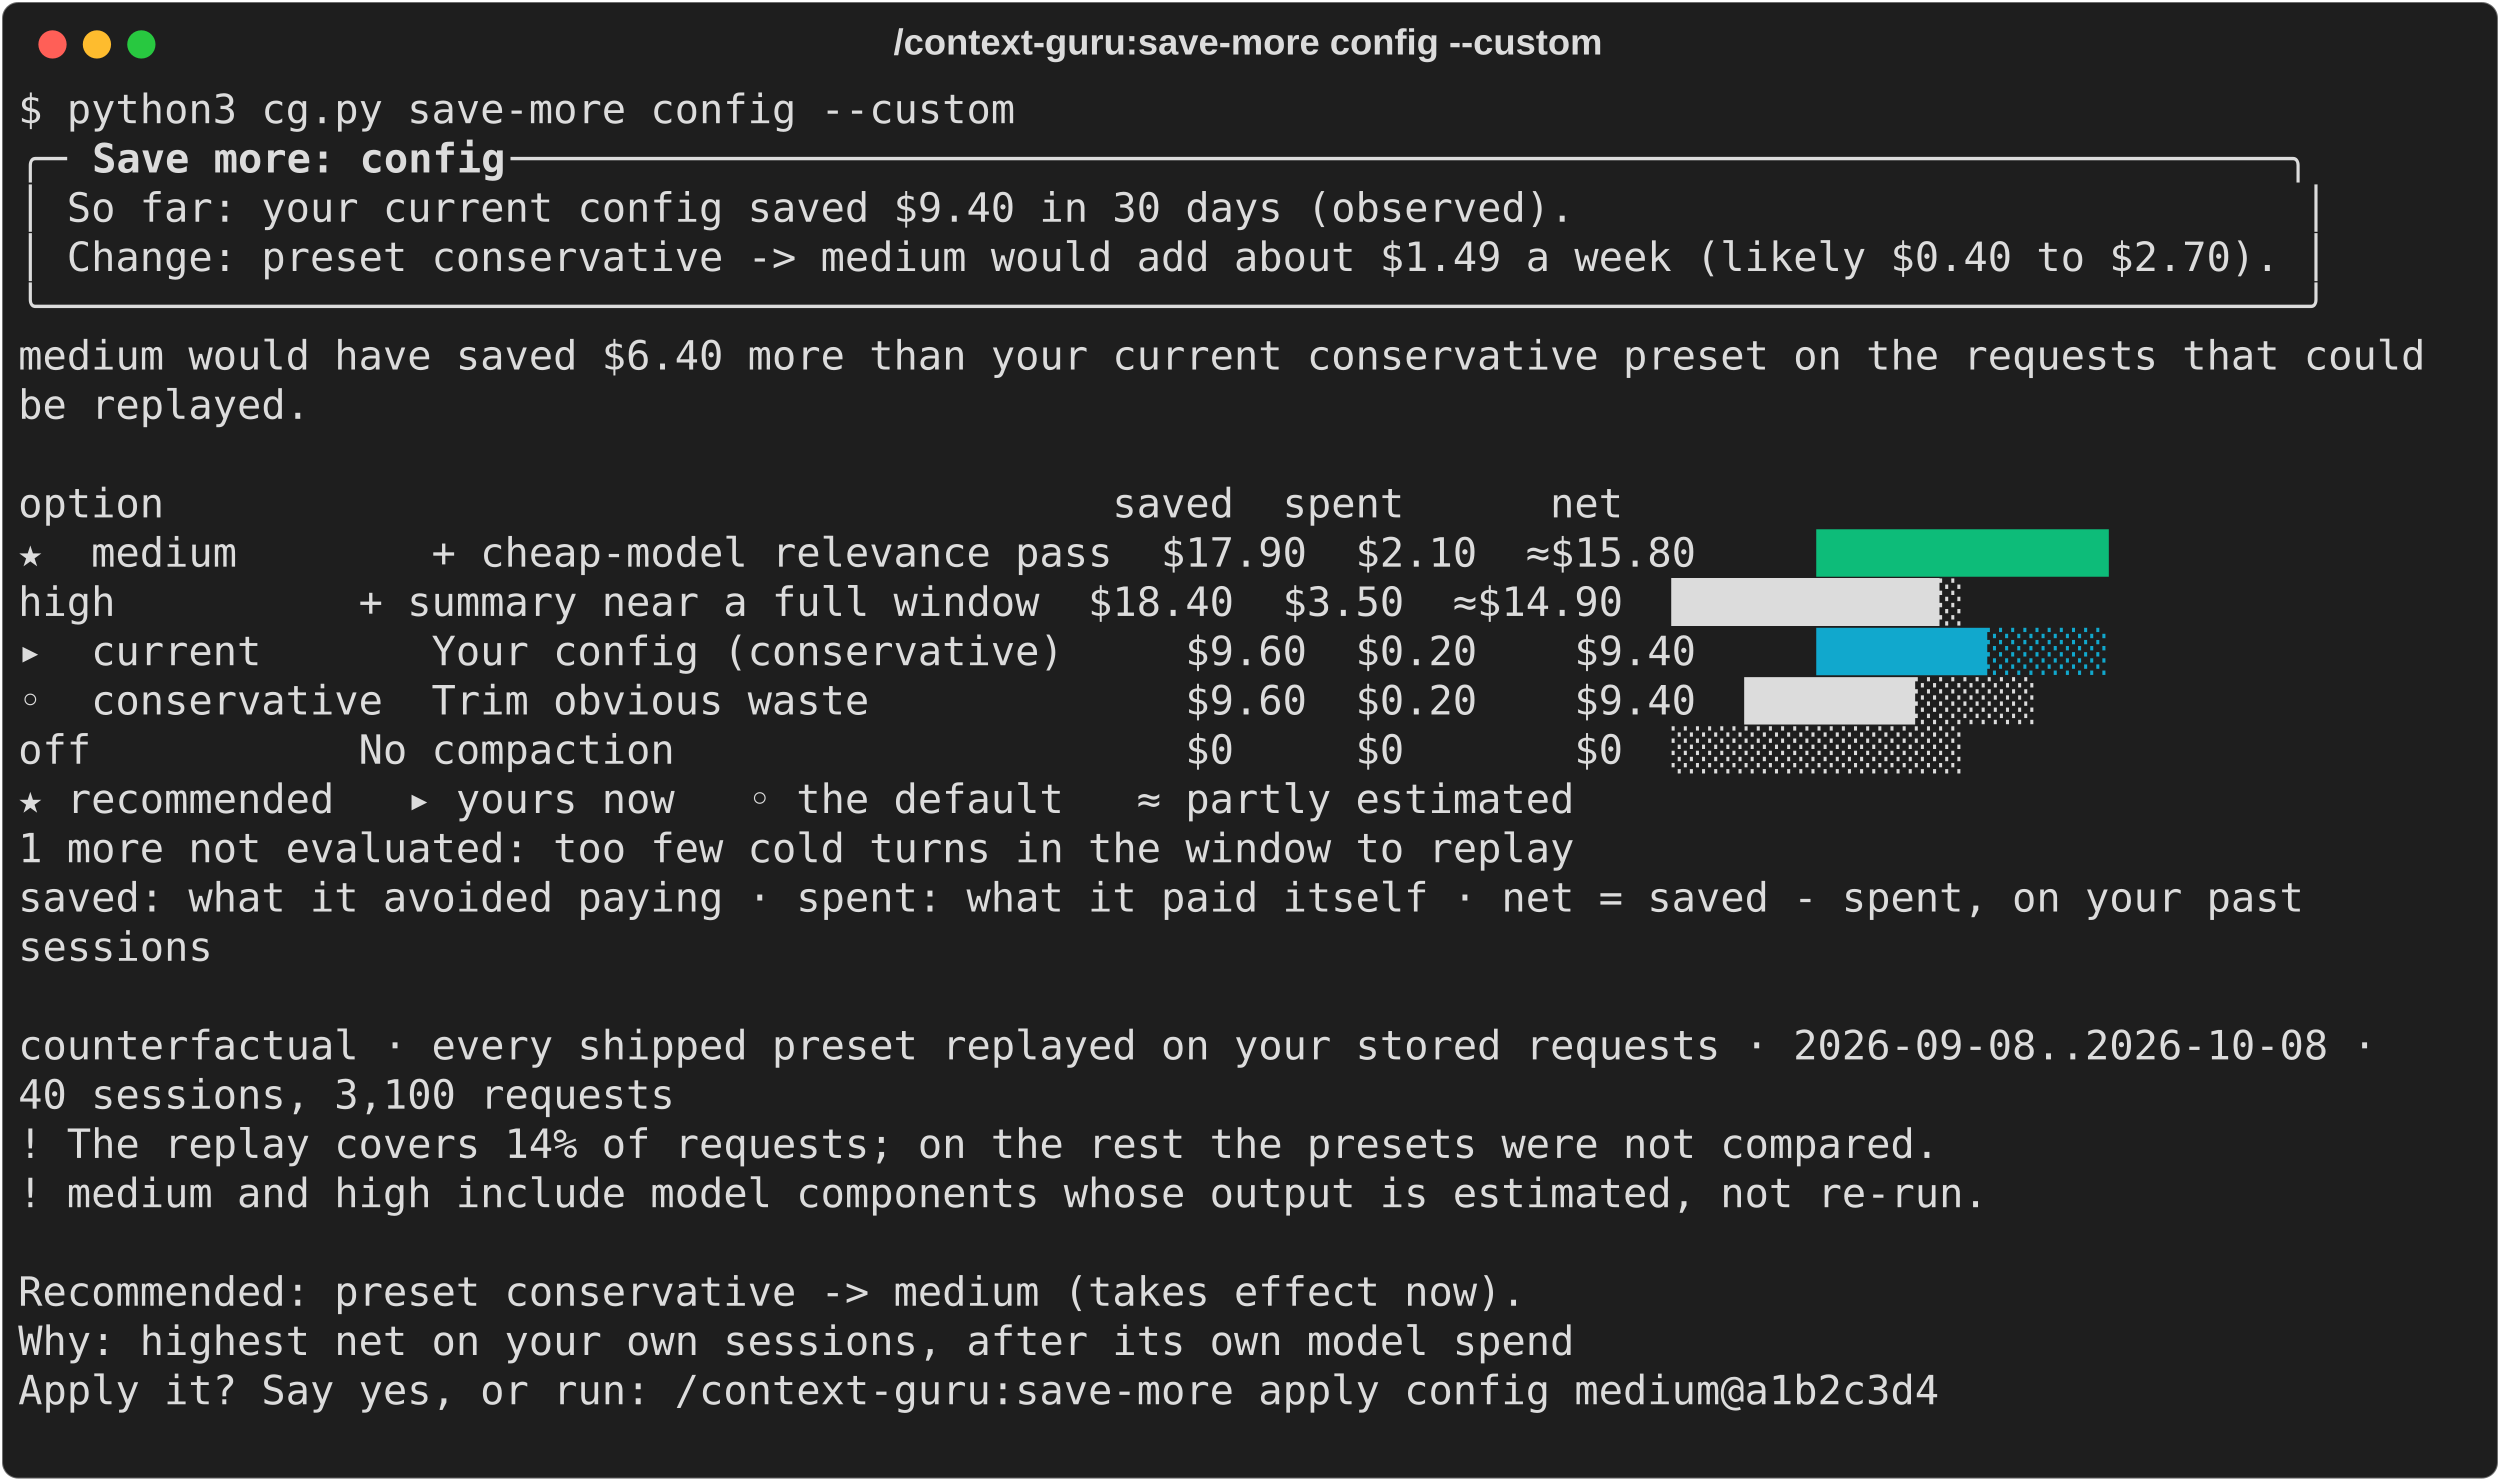
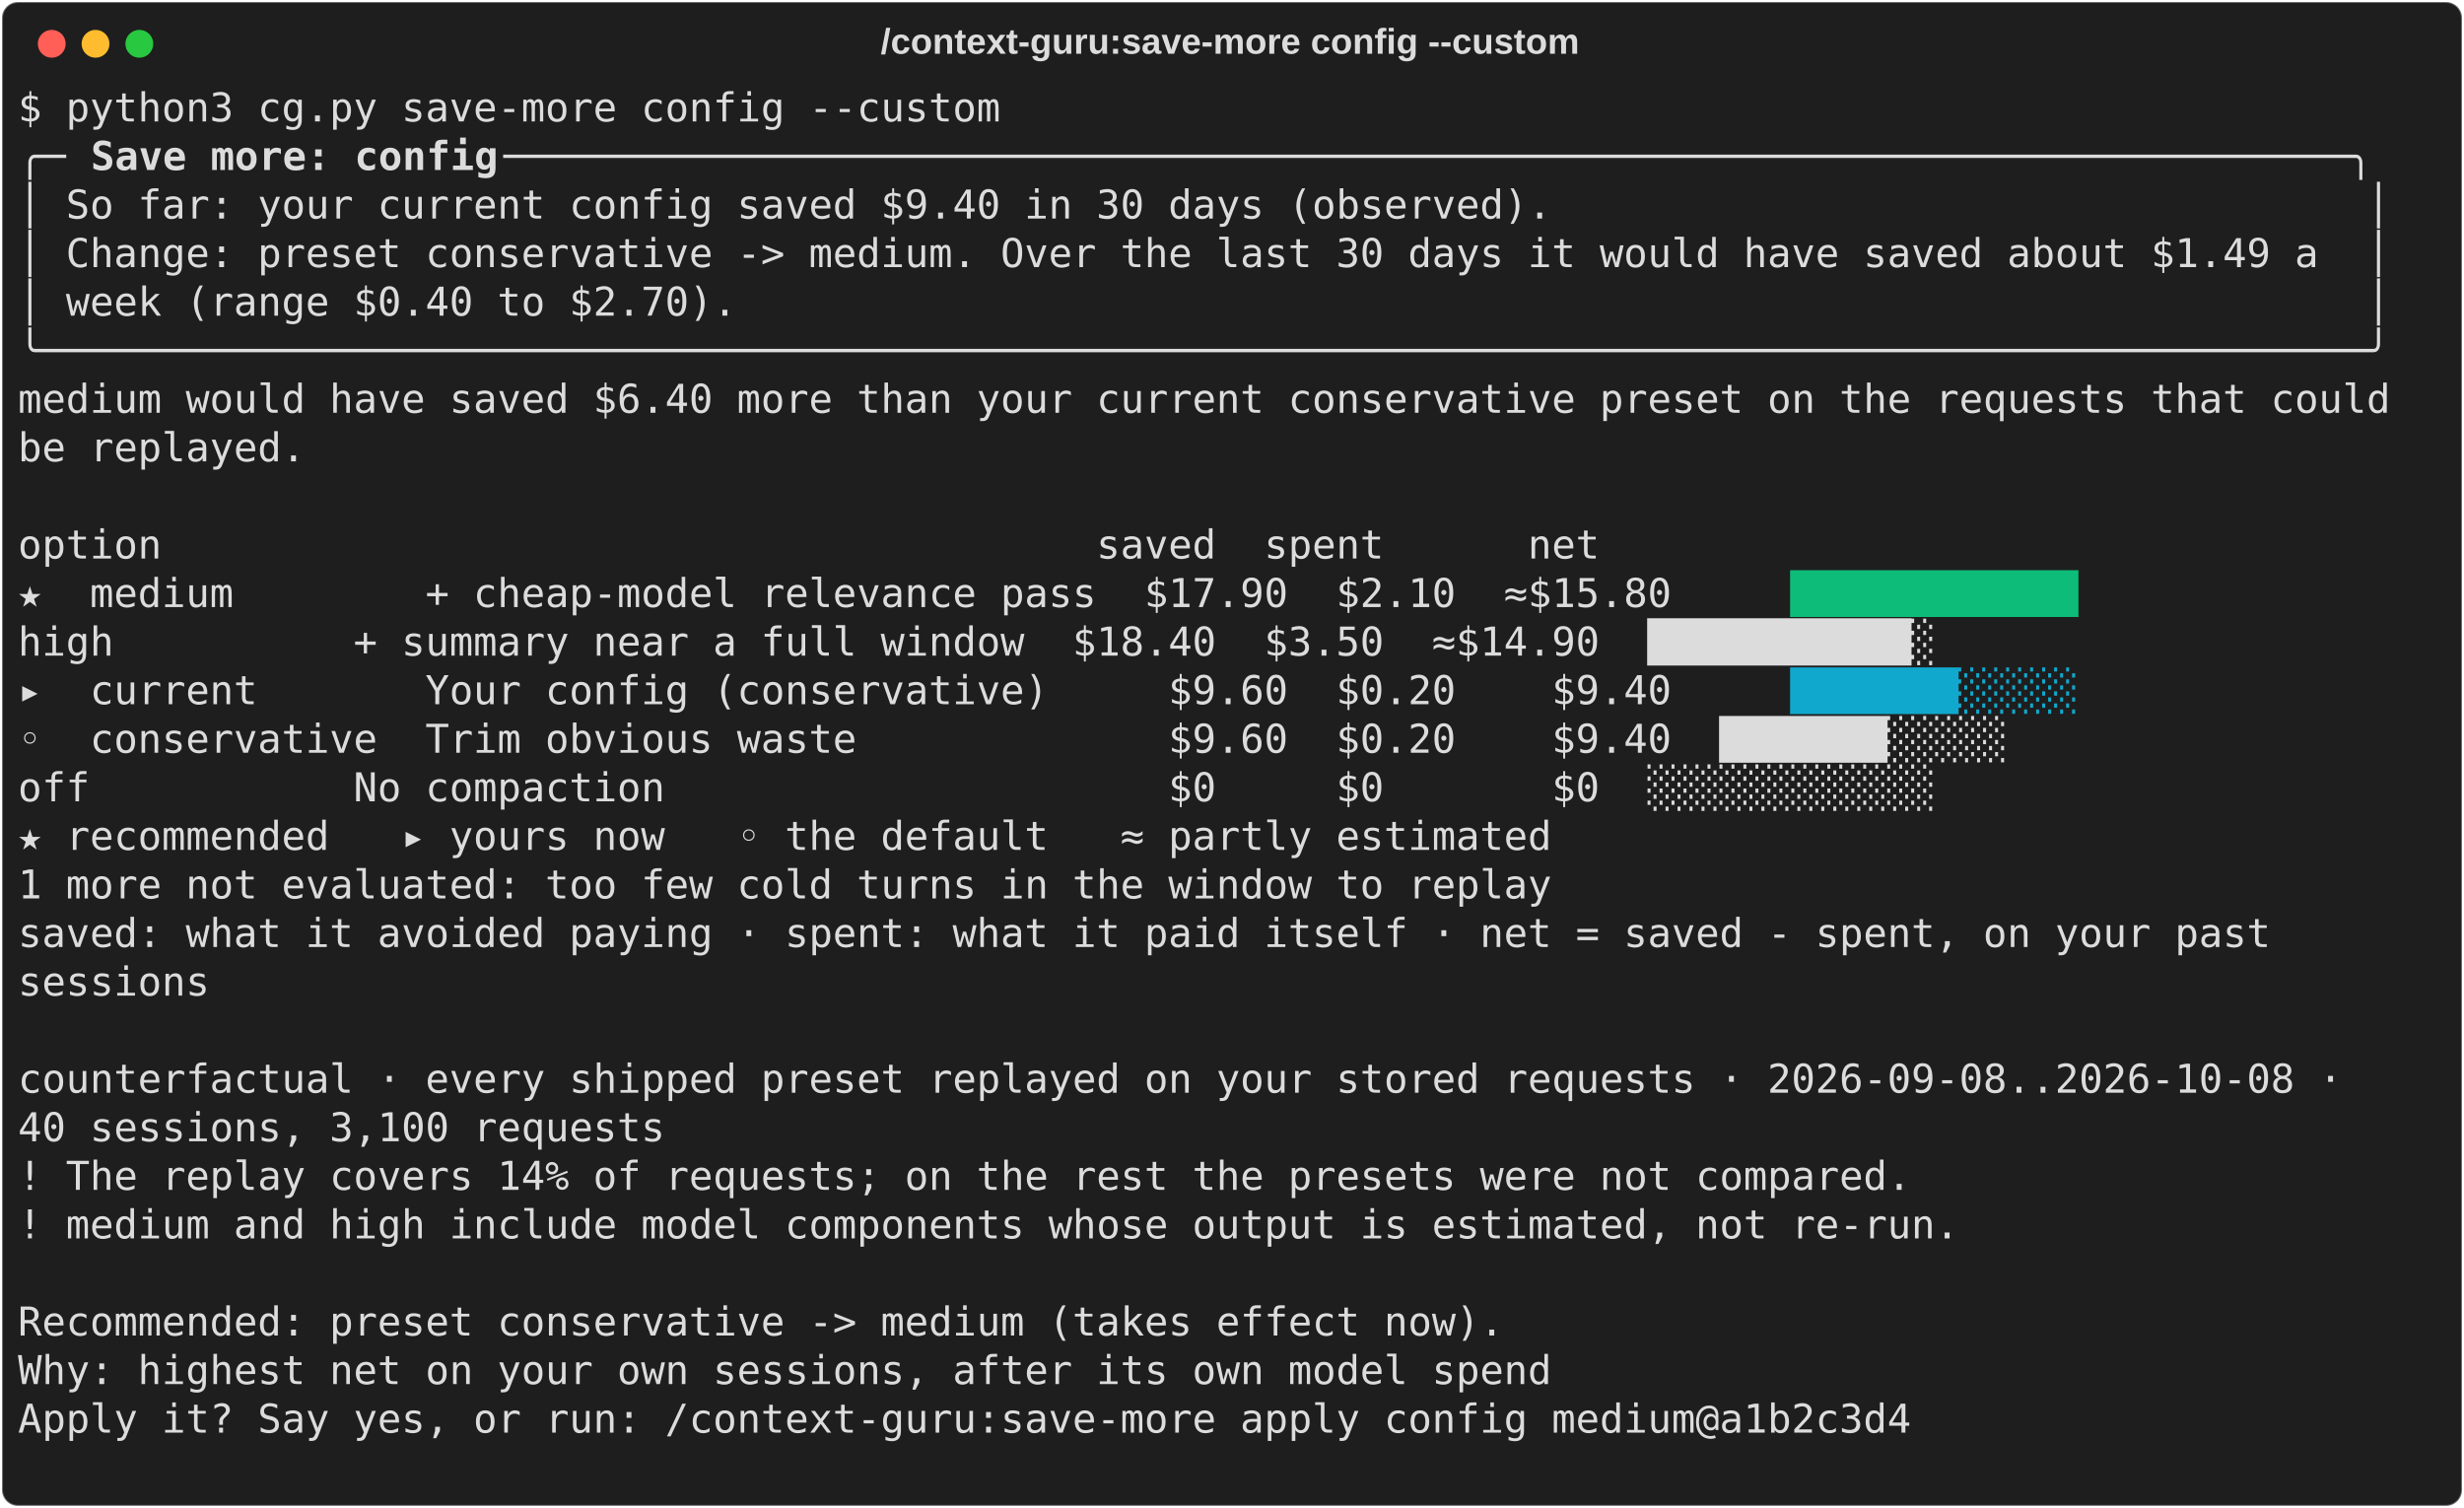
- <svg xmlns="http://www.w3.org/2000/svg" class="rich-terminal" viewBox="0 0 1238 733.2">
+ <svg xmlns="http://www.w3.org/2000/svg" class="rich-terminal" viewBox="0 0 1238 757.6">
  <style>

    @font-face {
        font-family: "Fira Code";
        src: local("FiraCode-Regular"),
                url("https://cdnjs.cloudflare.com/ajax/libs/firacode/6.2.0/woff2/FiraCode-Regular.woff2") format("woff2"),
                url("https://cdnjs.cloudflare.com/ajax/libs/firacode/6.2.0/woff/FiraCode-Regular.woff") format("woff");
        font-style: normal;
        font-weight: 400;
    }
    @font-face {
        font-family: "Fira Code";
        src: local("FiraCode-Bold"),
                url("https://cdnjs.cloudflare.com/ajax/libs/firacode/6.2.0/woff2/FiraCode-Bold.woff2") format("woff2"),
                url("https://cdnjs.cloudflare.com/ajax/libs/firacode/6.2.0/woff/FiraCode-Bold.woff") format("woff");
        font-style: bold;
        font-weight: 700;
    }

-     .terminal-2864781169-matrix {
+     .terminal-1117538606-matrix {
        font-family: Fira Code, monospace;
        font-size: 20px;
        line-height: 24.4px;
        font-variant-east-asian: full-width;
    }

-     .terminal-2864781169-title {
+     .terminal-1117538606-title {
        font-size: 18px;
        font-weight: bold;
        font-family: arial;
    }

-     .terminal-2864781169-r1 { fill: #dcdcdc }
- .terminal-2864781169-r2 { fill: #dcdcdc;font-weight: bold }
- .terminal-2864781169-r3 { fill: #0dbc79 }
- .terminal-2864781169-r4 { fill: #11a8cd }
+     .terminal-1117538606-r1 { fill: #dcdcdc }
+ .terminal-1117538606-r2 { fill: #dcdcdc;font-weight: bold }
+ .terminal-1117538606-r3 { fill: #0dbc79 }
+ .terminal-1117538606-r4 { fill: #11a8cd }
    </style>
  <defs>
-     <clipPath id="terminal-2864781169-clip-terminal">
-       <rect x="0" y="0" width="1219.0" height="682.2" />
-     </clipPath>
-     <clipPath id="terminal-2864781169-line-0">
+     <clipPath id="terminal-1117538606-clip-terminal">
+       <rect x="0" y="0" width="1219.0" height="706.6" />
+     </clipPath>
+     <clipPath id="terminal-1117538606-line-0">
      <rect x="0" y="1.5" width="1220" height="24.65" />
    </clipPath>
-     <clipPath id="terminal-2864781169-line-1">
+     <clipPath id="terminal-1117538606-line-1">
      <rect x="0" y="25.9" width="1220" height="24.65" />
    </clipPath>
-     <clipPath id="terminal-2864781169-line-2">
+     <clipPath id="terminal-1117538606-line-2">
      <rect x="0" y="50.3" width="1220" height="24.65" />
    </clipPath>
-     <clipPath id="terminal-2864781169-line-3">
+     <clipPath id="terminal-1117538606-line-3">
      <rect x="0" y="74.7" width="1220" height="24.65" />
    </clipPath>
-     <clipPath id="terminal-2864781169-line-4">
+     <clipPath id="terminal-1117538606-line-4">
      <rect x="0" y="99.1" width="1220" height="24.65" />
    </clipPath>
-     <clipPath id="terminal-2864781169-line-5">
+     <clipPath id="terminal-1117538606-line-5">
      <rect x="0" y="123.5" width="1220" height="24.65" />
    </clipPath>
-     <clipPath id="terminal-2864781169-line-6">
+     <clipPath id="terminal-1117538606-line-6">
      <rect x="0" y="147.9" width="1220" height="24.65" />
    </clipPath>
-     <clipPath id="terminal-2864781169-line-7">
+     <clipPath id="terminal-1117538606-line-7">
      <rect x="0" y="172.3" width="1220" height="24.65" />
    </clipPath>
-     <clipPath id="terminal-2864781169-line-8">
+     <clipPath id="terminal-1117538606-line-8">
      <rect x="0" y="196.7" width="1220" height="24.65" />
    </clipPath>
-     <clipPath id="terminal-2864781169-line-9">
+     <clipPath id="terminal-1117538606-line-9">
      <rect x="0" y="221.1" width="1220" height="24.65" />
    </clipPath>
-     <clipPath id="terminal-2864781169-line-10">
+     <clipPath id="terminal-1117538606-line-10">
      <rect x="0" y="245.5" width="1220" height="24.65" />
    </clipPath>
-     <clipPath id="terminal-2864781169-line-11">
+     <clipPath id="terminal-1117538606-line-11">
      <rect x="0" y="269.9" width="1220" height="24.65" />
    </clipPath>
-     <clipPath id="terminal-2864781169-line-12">
+     <clipPath id="terminal-1117538606-line-12">
      <rect x="0" y="294.3" width="1220" height="24.65" />
    </clipPath>
-     <clipPath id="terminal-2864781169-line-13">
+     <clipPath id="terminal-1117538606-line-13">
      <rect x="0" y="318.7" width="1220" height="24.65" />
    </clipPath>
-     <clipPath id="terminal-2864781169-line-14">
+     <clipPath id="terminal-1117538606-line-14">
      <rect x="0" y="343.1" width="1220" height="24.65" />
    </clipPath>
-     <clipPath id="terminal-2864781169-line-15">
+     <clipPath id="terminal-1117538606-line-15">
      <rect x="0" y="367.5" width="1220" height="24.65" />
    </clipPath>
-     <clipPath id="terminal-2864781169-line-16">
+     <clipPath id="terminal-1117538606-line-16">
      <rect x="0" y="391.9" width="1220" height="24.65" />
    </clipPath>
-     <clipPath id="terminal-2864781169-line-17">
+     <clipPath id="terminal-1117538606-line-17">
      <rect x="0" y="416.3" width="1220" height="24.65" />
    </clipPath>
-     <clipPath id="terminal-2864781169-line-18">
+     <clipPath id="terminal-1117538606-line-18">
      <rect x="0" y="440.7" width="1220" height="24.65" />
    </clipPath>
-     <clipPath id="terminal-2864781169-line-19">
+     <clipPath id="terminal-1117538606-line-19">
      <rect x="0" y="465.1" width="1220" height="24.65" />
    </clipPath>
-     <clipPath id="terminal-2864781169-line-20">
+     <clipPath id="terminal-1117538606-line-20">
      <rect x="0" y="489.5" width="1220" height="24.65" />
    </clipPath>
-     <clipPath id="terminal-2864781169-line-21">
+     <clipPath id="terminal-1117538606-line-21">
      <rect x="0" y="513.9" width="1220" height="24.65" />
    </clipPath>
-     <clipPath id="terminal-2864781169-line-22">
+     <clipPath id="terminal-1117538606-line-22">
      <rect x="0" y="538.3" width="1220" height="24.65" />
    </clipPath>
-     <clipPath id="terminal-2864781169-line-23">
+     <clipPath id="terminal-1117538606-line-23">
      <rect x="0" y="562.7" width="1220" height="24.65" />
    </clipPath>
-     <clipPath id="terminal-2864781169-line-24">
+     <clipPath id="terminal-1117538606-line-24">
      <rect x="0" y="587.1" width="1220" height="24.65" />
    </clipPath>
-     <clipPath id="terminal-2864781169-line-25">
+     <clipPath id="terminal-1117538606-line-25">
      <rect x="0" y="611.5" width="1220" height="24.65" />
    </clipPath>
-     <clipPath id="terminal-2864781169-line-26">
+     <clipPath id="terminal-1117538606-line-26">
      <rect x="0" y="635.9" width="1220" height="24.65" />
    </clipPath>
+     <clipPath id="terminal-1117538606-line-27">
+       <rect x="0" y="660.3" width="1220" height="24.65" />
+     </clipPath>
  </defs>
-   <rect fill="#1e1e1e" stroke="rgba(255,255,255,0.35)" stroke-width="1" x="1" y="1" width="1236" height="731.2" rx="8" />
-   <text class="terminal-2864781169-title" fill="#dcdcdc" text-anchor="middle" x="618" y="27">/context-guru:save-more config --custom</text>
+   <rect fill="#1e1e1e" stroke="rgba(255,255,255,0.35)" stroke-width="1" x="1" y="1" width="1236" height="755.6" rx="8" />
+   <text class="terminal-1117538606-title" fill="#dcdcdc" text-anchor="middle" x="618" y="27">/context-guru:save-more config --custom</text>
  <g transform="translate(26,22)">
    <circle cx="0" cy="0" r="7" fill="#ff5f57" />
    <circle cx="22" cy="0" r="7" fill="#febc2e" />
    <circle cx="44" cy="0" r="7" fill="#28c840" />
  </g>
-   <g transform="translate(9, 41)" clip-path="url(#terminal-2864781169-clip-terminal)">
-     <g class="terminal-2864781169-matrix">
-       <text class="terminal-2864781169-r1" x="0" y="20" textLength="500.2" clip-path="url(#terminal-2864781169-line-0)">$ python3 cg.py save-more config --custom</text>
-       <text class="terminal-2864781169-r1" x="1220" y="20" textLength="12.2" clip-path="url(#terminal-2864781169-line-0)">
- </text>
-       <text class="terminal-2864781169-r1" x="0" y="44.4" textLength="36.6" clip-path="url(#terminal-2864781169-line-1)">╭─ </text>
-       <text class="terminal-2864781169-r2" x="36.6" y="44.4" textLength="207.4" clip-path="url(#terminal-2864781169-line-1)">Save more: config</text>
-       <text class="terminal-2864781169-r1" x="244" y="44.4" textLength="915" clip-path="url(#terminal-2864781169-line-1)"> ─────────────────────────────────────────────────────────────────────────╮</text>
-       <text class="terminal-2864781169-r1" x="1220" y="44.4" textLength="12.2" clip-path="url(#terminal-2864781169-line-1)">
- </text>
-       <text class="terminal-2864781169-r1" x="0" y="68.8" textLength="1159" clip-path="url(#terminal-2864781169-line-2)">│ So far: your current config saved $9.40 in 30 days (observed).                              │</text>
-       <text class="terminal-2864781169-r1" x="1220" y="68.8" textLength="12.2" clip-path="url(#terminal-2864781169-line-2)">
- </text>
-       <text class="terminal-2864781169-r1" x="0" y="93.2" textLength="1159" clip-path="url(#terminal-2864781169-line-3)">│ Change: preset conservative -&gt; medium would add about $1.49 a week (likely $0.40 to $2.70). │</text>
-       <text class="terminal-2864781169-r1" x="1220" y="93.2" textLength="12.2" clip-path="url(#terminal-2864781169-line-3)">
- </text>
-       <text class="terminal-2864781169-r1" x="0" y="117.6" textLength="1159" clip-path="url(#terminal-2864781169-line-4)">╰─────────────────────────────────────────────────────────────────────────────────────────────╯</text>
-       <text class="terminal-2864781169-r1" x="1220" y="117.6" textLength="12.2" clip-path="url(#terminal-2864781169-line-4)">
- </text>
-       <text class="terminal-2864781169-r1" x="0" y="142" textLength="1207.8" clip-path="url(#terminal-2864781169-line-5)">medium would have saved $6.40 more than your current conservative preset on the requests that could</text>
-       <text class="terminal-2864781169-r1" x="1220" y="142" textLength="12.2" clip-path="url(#terminal-2864781169-line-5)">
- </text>
-       <text class="terminal-2864781169-r1" x="0" y="166.4" textLength="146.4" clip-path="url(#terminal-2864781169-line-6)">be replayed.</text>
-       <text class="terminal-2864781169-r1" x="1220" y="166.4" textLength="12.2" clip-path="url(#terminal-2864781169-line-6)">
- </text>
-       <text class="terminal-2864781169-r1" x="1220" y="190.8" textLength="12.2" clip-path="url(#terminal-2864781169-line-7)">
- </text>
-       <text class="terminal-2864781169-r1" x="0" y="215.2" textLength="866.2" clip-path="url(#terminal-2864781169-line-8)">     option                                       saved  spent      net</text>
-       <text class="terminal-2864781169-r1" x="1220" y="215.2" textLength="12.2" clip-path="url(#terminal-2864781169-line-8)">
- </text>
-       <text class="terminal-2864781169-r1" x="0" y="239.6" textLength="890.6" clip-path="url(#terminal-2864781169-line-9)">  ★  medium        + cheap-model relevance pass  $17.90  $2.10  ≈$15.80  </text>
-       <text class="terminal-2864781169-r3" x="890.6" y="239.6" textLength="146.4" clip-path="url(#terminal-2864781169-line-9)">████████████</text>
-       <text class="terminal-2864781169-r1" x="1220" y="239.6" textLength="12.2" clip-path="url(#terminal-2864781169-line-9)">
- </text>
-       <text class="terminal-2864781169-r1" x="0" y="264" textLength="1037" clip-path="url(#terminal-2864781169-line-10)">     high          + summary near a full window  $18.40  $3.50  ≈$14.90  ███████████░</text>
-       <text class="terminal-2864781169-r1" x="1220" y="264" textLength="12.2" clip-path="url(#terminal-2864781169-line-10)">
- </text>
-       <text class="terminal-2864781169-r1" x="0" y="288.4" textLength="890.6" clip-path="url(#terminal-2864781169-line-11)">  ▸  current       Your config (conservative)     $9.60  $0.20    $9.40  </text>
-       <text class="terminal-2864781169-r4" x="890.6" y="288.4" textLength="146.4" clip-path="url(#terminal-2864781169-line-11)">███████░░░░░</text>
-       <text class="terminal-2864781169-r1" x="1220" y="288.4" textLength="12.2" clip-path="url(#terminal-2864781169-line-11)">
- </text>
-       <text class="terminal-2864781169-r1" x="0" y="312.8" textLength="1037" clip-path="url(#terminal-2864781169-line-12)">  ◦  conservative  Trim obvious waste             $9.60  $0.20    $9.40  ███████░░░░░</text>
-       <text class="terminal-2864781169-r1" x="1220" y="312.8" textLength="12.2" clip-path="url(#terminal-2864781169-line-12)">
- </text>
-       <text class="terminal-2864781169-r1" x="0" y="337.2" textLength="1037" clip-path="url(#terminal-2864781169-line-13)">     off           No compaction                     $0     $0       $0  ░░░░░░░░░░░░</text>
-       <text class="terminal-2864781169-r1" x="1220" y="337.2" textLength="12.2" clip-path="url(#terminal-2864781169-line-13)">
- </text>
-       <text class="terminal-2864781169-r1" x="0" y="361.6" textLength="805.2" clip-path="url(#terminal-2864781169-line-14)">  ★ recommended   ▸ yours now   ◦ the default   ≈ partly estimated</text>
-       <text class="terminal-2864781169-r1" x="1220" y="361.6" textLength="12.2" clip-path="url(#terminal-2864781169-line-14)">
- </text>
-       <text class="terminal-2864781169-r1" x="0" y="386" textLength="805.2" clip-path="url(#terminal-2864781169-line-15)">  1 more not evaluated: too few cold turns in the window to replay</text>
-       <text class="terminal-2864781169-r1" x="1220" y="386" textLength="12.2" clip-path="url(#terminal-2864781169-line-15)">
- </text>
-       <text class="terminal-2864781169-r1" x="0" y="410.4" textLength="1171.2" clip-path="url(#terminal-2864781169-line-16)">  saved: what it avoided paying · spent: what it paid itself · net = saved - spent, on your past</text>
-       <text class="terminal-2864781169-r1" x="1220" y="410.4" textLength="12.2" clip-path="url(#terminal-2864781169-line-16)">
- </text>
-       <text class="terminal-2864781169-r1" x="0" y="434.8" textLength="122" clip-path="url(#terminal-2864781169-line-17)">  sessions</text>
-       <text class="terminal-2864781169-r1" x="1220" y="434.8" textLength="12.2" clip-path="url(#terminal-2864781169-line-17)">
- </text>
-       <text class="terminal-2864781169-r1" x="1220" y="459.2" textLength="12.2" clip-path="url(#terminal-2864781169-line-18)">
- </text>
-       <text class="terminal-2864781169-r1" x="0" y="483.6" textLength="1207.8" clip-path="url(#terminal-2864781169-line-19)">  counterfactual · every shipped preset replayed on your stored requests · 2026-09-08..2026-10-08 ·</text>
-       <text class="terminal-2864781169-r1" x="1220" y="483.6" textLength="12.2" clip-path="url(#terminal-2864781169-line-19)">
- </text>
-       <text class="terminal-2864781169-r1" x="0" y="508" textLength="353.8" clip-path="url(#terminal-2864781169-line-20)">  40 sessions, 3,100 requests</text>
-       <text class="terminal-2864781169-r1" x="1220" y="508" textLength="12.2" clip-path="url(#terminal-2864781169-line-20)">
- </text>
-       <text class="terminal-2864781169-r1" x="0" y="532.4" textLength="988.2" clip-path="url(#terminal-2864781169-line-21)">  ! The replay covers 14% of requests; on the rest the presets were not compared.</text>
-       <text class="terminal-2864781169-r1" x="1220" y="532.4" textLength="12.2" clip-path="url(#terminal-2864781169-line-21)">
- </text>
-       <text class="terminal-2864781169-r1" x="0" y="556.8" textLength="1012.6" clip-path="url(#terminal-2864781169-line-22)">  ! medium and high include model components whose output is estimated, not re-run.</text>
-       <text class="terminal-2864781169-r1" x="1220" y="556.8" textLength="12.2" clip-path="url(#terminal-2864781169-line-22)">
- </text>
-       <text class="terminal-2864781169-r1" x="1220" y="581.2" textLength="12.2" clip-path="url(#terminal-2864781169-line-23)">
- </text>
-       <text class="terminal-2864781169-r1" x="0" y="605.6" textLength="756.4" clip-path="url(#terminal-2864781169-line-24)">Recommended: preset conservative -&gt; medium (takes effect now).</text>
-       <text class="terminal-2864781169-r1" x="1220" y="605.6" textLength="12.2" clip-path="url(#terminal-2864781169-line-24)">
- </text>
-       <text class="terminal-2864781169-r1" x="0" y="630" textLength="780.8" clip-path="url(#terminal-2864781169-line-25)">Why: highest net on your own sessions, after its own model spend</text>
-       <text class="terminal-2864781169-r1" x="1220" y="630" textLength="12.2" clip-path="url(#terminal-2864781169-line-25)">
- </text>
-       <text class="terminal-2864781169-r1" x="0" y="654.4" textLength="963.8" clip-path="url(#terminal-2864781169-line-26)">Apply it? Say yes, or run: /context-guru:save-more apply config medium@a1b2c3d4</text>
-       <text class="terminal-2864781169-r1" x="1220" y="654.4" textLength="12.2" clip-path="url(#terminal-2864781169-line-26)">
- </text>
-       <text class="terminal-2864781169-r1" x="1220" y="678.8" textLength="12.2" clip-path="url(#terminal-2864781169-line-27)">
+   <g transform="translate(9, 41)" clip-path="url(#terminal-1117538606-clip-terminal)">
+     <g class="terminal-1117538606-matrix">
+       <text class="terminal-1117538606-r1" x="0" y="20" textLength="500.2" clip-path="url(#terminal-1117538606-line-0)">$ python3 cg.py save-more config --custom</text>
+       <text class="terminal-1117538606-r1" x="1220" y="20" textLength="12.2" clip-path="url(#terminal-1117538606-line-0)">
+ </text>
+       <text class="terminal-1117538606-r1" x="0" y="44.4" textLength="36.6" clip-path="url(#terminal-1117538606-line-1)">╭─ </text>
+       <text class="terminal-1117538606-r2" x="36.6" y="44.4" textLength="207.4" clip-path="url(#terminal-1117538606-line-1)">Save more: config</text>
+       <text class="terminal-1117538606-r1" x="244" y="44.4" textLength="963.8" clip-path="url(#terminal-1117538606-line-1)"> ─────────────────────────────────────────────────────────────────────────────╮</text>
+       <text class="terminal-1117538606-r1" x="1220" y="44.4" textLength="12.2" clip-path="url(#terminal-1117538606-line-1)">
+ </text>
+       <text class="terminal-1117538606-r1" x="0" y="68.8" textLength="1207.8" clip-path="url(#terminal-1117538606-line-2)">│ So far: your current config saved $9.40 in 30 days (observed).                                  │</text>
+       <text class="terminal-1117538606-r1" x="1220" y="68.8" textLength="12.2" clip-path="url(#terminal-1117538606-line-2)">
+ </text>
+       <text class="terminal-1117538606-r1" x="0" y="93.2" textLength="1207.8" clip-path="url(#terminal-1117538606-line-3)">│ Change: preset conservative -&gt; medium. Over the last 30 days it would have saved about $1.49 a  │</text>
+       <text class="terminal-1117538606-r1" x="1220" y="93.2" textLength="12.2" clip-path="url(#terminal-1117538606-line-3)">
+ </text>
+       <text class="terminal-1117538606-r1" x="0" y="117.6" textLength="1207.8" clip-path="url(#terminal-1117538606-line-4)">│ week (range $0.40 to $2.70).                                                                    │</text>
+       <text class="terminal-1117538606-r1" x="1220" y="117.6" textLength="12.2" clip-path="url(#terminal-1117538606-line-4)">
+ </text>
+       <text class="terminal-1117538606-r1" x="0" y="142" textLength="1207.8" clip-path="url(#terminal-1117538606-line-5)">╰─────────────────────────────────────────────────────────────────────────────────────────────────╯</text>
+       <text class="terminal-1117538606-r1" x="1220" y="142" textLength="12.2" clip-path="url(#terminal-1117538606-line-5)">
+ </text>
+       <text class="terminal-1117538606-r1" x="0" y="166.4" textLength="1207.8" clip-path="url(#terminal-1117538606-line-6)">medium would have saved $6.40 more than your current conservative preset on the requests that could</text>
+       <text class="terminal-1117538606-r1" x="1220" y="166.4" textLength="12.2" clip-path="url(#terminal-1117538606-line-6)">
+ </text>
+       <text class="terminal-1117538606-r1" x="0" y="190.8" textLength="146.4" clip-path="url(#terminal-1117538606-line-7)">be replayed.</text>
+       <text class="terminal-1117538606-r1" x="1220" y="190.8" textLength="12.2" clip-path="url(#terminal-1117538606-line-7)">
+ </text>
+       <text class="terminal-1117538606-r1" x="1220" y="215.2" textLength="12.2" clip-path="url(#terminal-1117538606-line-8)">
+ </text>
+       <text class="terminal-1117538606-r1" x="0" y="239.6" textLength="866.2" clip-path="url(#terminal-1117538606-line-9)">     option                                       saved  spent      net</text>
+       <text class="terminal-1117538606-r1" x="1220" y="239.6" textLength="12.2" clip-path="url(#terminal-1117538606-line-9)">
+ </text>
+       <text class="terminal-1117538606-r1" x="0" y="264" textLength="890.6" clip-path="url(#terminal-1117538606-line-10)">  ★  medium        + cheap-model relevance pass  $17.90  $2.10  ≈$15.80  </text>
+       <text class="terminal-1117538606-r3" x="890.6" y="264" textLength="146.4" clip-path="url(#terminal-1117538606-line-10)">████████████</text>
+       <text class="terminal-1117538606-r1" x="1220" y="264" textLength="12.2" clip-path="url(#terminal-1117538606-line-10)">
+ </text>
+       <text class="terminal-1117538606-r1" x="0" y="288.4" textLength="1037" clip-path="url(#terminal-1117538606-line-11)">     high          + summary near a full window  $18.40  $3.50  ≈$14.90  ███████████░</text>
+       <text class="terminal-1117538606-r1" x="1220" y="288.4" textLength="12.2" clip-path="url(#terminal-1117538606-line-11)">
+ </text>
+       <text class="terminal-1117538606-r1" x="0" y="312.8" textLength="890.6" clip-path="url(#terminal-1117538606-line-12)">  ▸  current       Your config (conservative)     $9.60  $0.20    $9.40  </text>
+       <text class="terminal-1117538606-r4" x="890.6" y="312.8" textLength="146.4" clip-path="url(#terminal-1117538606-line-12)">███████░░░░░</text>
+       <text class="terminal-1117538606-r1" x="1220" y="312.8" textLength="12.2" clip-path="url(#terminal-1117538606-line-12)">
+ </text>
+       <text class="terminal-1117538606-r1" x="0" y="337.2" textLength="1037" clip-path="url(#terminal-1117538606-line-13)">  ◦  conservative  Trim obvious waste             $9.60  $0.20    $9.40  ███████░░░░░</text>
+       <text class="terminal-1117538606-r1" x="1220" y="337.2" textLength="12.2" clip-path="url(#terminal-1117538606-line-13)">
+ </text>
+       <text class="terminal-1117538606-r1" x="0" y="361.6" textLength="1037" clip-path="url(#terminal-1117538606-line-14)">     off           No compaction                     $0     $0       $0  ░░░░░░░░░░░░</text>
+       <text class="terminal-1117538606-r1" x="1220" y="361.6" textLength="12.2" clip-path="url(#terminal-1117538606-line-14)">
+ </text>
+       <text class="terminal-1117538606-r1" x="0" y="386" textLength="805.2" clip-path="url(#terminal-1117538606-line-15)">  ★ recommended   ▸ yours now   ◦ the default   ≈ partly estimated</text>
+       <text class="terminal-1117538606-r1" x="1220" y="386" textLength="12.2" clip-path="url(#terminal-1117538606-line-15)">
+ </text>
+       <text class="terminal-1117538606-r1" x="0" y="410.4" textLength="805.2" clip-path="url(#terminal-1117538606-line-16)">  1 more not evaluated: too few cold turns in the window to replay</text>
+       <text class="terminal-1117538606-r1" x="1220" y="410.4" textLength="12.2" clip-path="url(#terminal-1117538606-line-16)">
+ </text>
+       <text class="terminal-1117538606-r1" x="0" y="434.8" textLength="1171.2" clip-path="url(#terminal-1117538606-line-17)">  saved: what it avoided paying · spent: what it paid itself · net = saved - spent, on your past</text>
+       <text class="terminal-1117538606-r1" x="1220" y="434.8" textLength="12.2" clip-path="url(#terminal-1117538606-line-17)">
+ </text>
+       <text class="terminal-1117538606-r1" x="0" y="459.2" textLength="122" clip-path="url(#terminal-1117538606-line-18)">  sessions</text>
+       <text class="terminal-1117538606-r1" x="1220" y="459.2" textLength="12.2" clip-path="url(#terminal-1117538606-line-18)">
+ </text>
+       <text class="terminal-1117538606-r1" x="1220" y="483.6" textLength="12.2" clip-path="url(#terminal-1117538606-line-19)">
+ </text>
+       <text class="terminal-1117538606-r1" x="0" y="508" textLength="1207.8" clip-path="url(#terminal-1117538606-line-20)">  counterfactual · every shipped preset replayed on your stored requests · 2026-09-08..2026-10-08 ·</text>
+       <text class="terminal-1117538606-r1" x="1220" y="508" textLength="12.2" clip-path="url(#terminal-1117538606-line-20)">
+ </text>
+       <text class="terminal-1117538606-r1" x="0" y="532.4" textLength="353.8" clip-path="url(#terminal-1117538606-line-21)">  40 sessions, 3,100 requests</text>
+       <text class="terminal-1117538606-r1" x="1220" y="532.4" textLength="12.2" clip-path="url(#terminal-1117538606-line-21)">
+ </text>
+       <text class="terminal-1117538606-r1" x="0" y="556.8" textLength="988.2" clip-path="url(#terminal-1117538606-line-22)">  ! The replay covers 14% of requests; on the rest the presets were not compared.</text>
+       <text class="terminal-1117538606-r1" x="1220" y="556.8" textLength="12.2" clip-path="url(#terminal-1117538606-line-22)">
+ </text>
+       <text class="terminal-1117538606-r1" x="0" y="581.2" textLength="1012.6" clip-path="url(#terminal-1117538606-line-23)">  ! medium and high include model components whose output is estimated, not re-run.</text>
+       <text class="terminal-1117538606-r1" x="1220" y="581.2" textLength="12.2" clip-path="url(#terminal-1117538606-line-23)">
+ </text>
+       <text class="terminal-1117538606-r1" x="1220" y="605.6" textLength="12.2" clip-path="url(#terminal-1117538606-line-24)">
+ </text>
+       <text class="terminal-1117538606-r1" x="0" y="630" textLength="756.4" clip-path="url(#terminal-1117538606-line-25)">Recommended: preset conservative -&gt; medium (takes effect now).</text>
+       <text class="terminal-1117538606-r1" x="1220" y="630" textLength="12.2" clip-path="url(#terminal-1117538606-line-25)">
+ </text>
+       <text class="terminal-1117538606-r1" x="0" y="654.4" textLength="780.8" clip-path="url(#terminal-1117538606-line-26)">Why: highest net on your own sessions, after its own model spend</text>
+       <text class="terminal-1117538606-r1" x="1220" y="654.4" textLength="12.2" clip-path="url(#terminal-1117538606-line-26)">
+ </text>
+       <text class="terminal-1117538606-r1" x="0" y="678.8" textLength="963.8" clip-path="url(#terminal-1117538606-line-27)">Apply it? Say yes, or run: /context-guru:save-more apply config medium@a1b2c3d4</text>
+       <text class="terminal-1117538606-r1" x="1220" y="678.8" textLength="12.2" clip-path="url(#terminal-1117538606-line-27)">
+ </text>
+       <text class="terminal-1117538606-r1" x="1220" y="703.2" textLength="12.2" clip-path="url(#terminal-1117538606-line-28)">
</text>
    </g>
  </g>
</svg>
